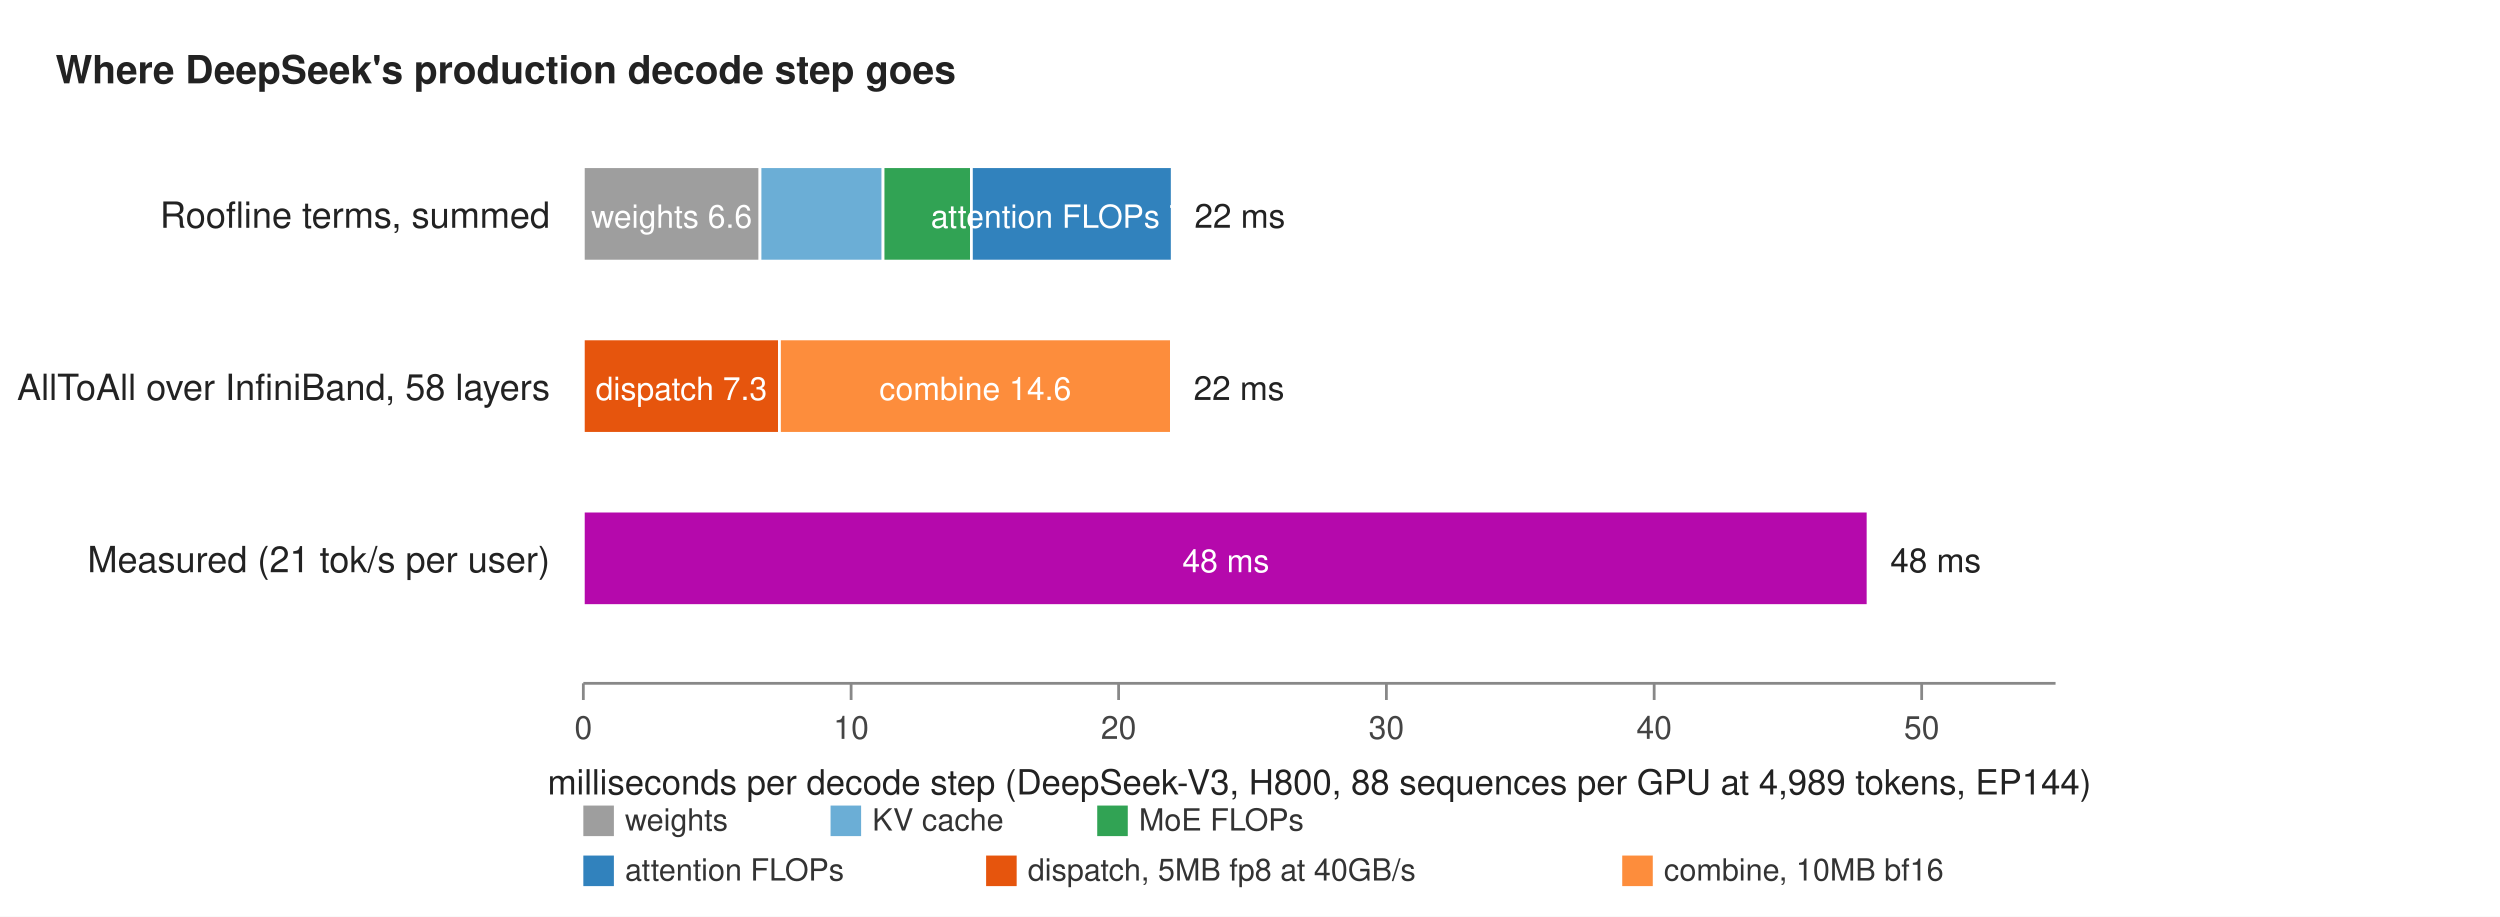
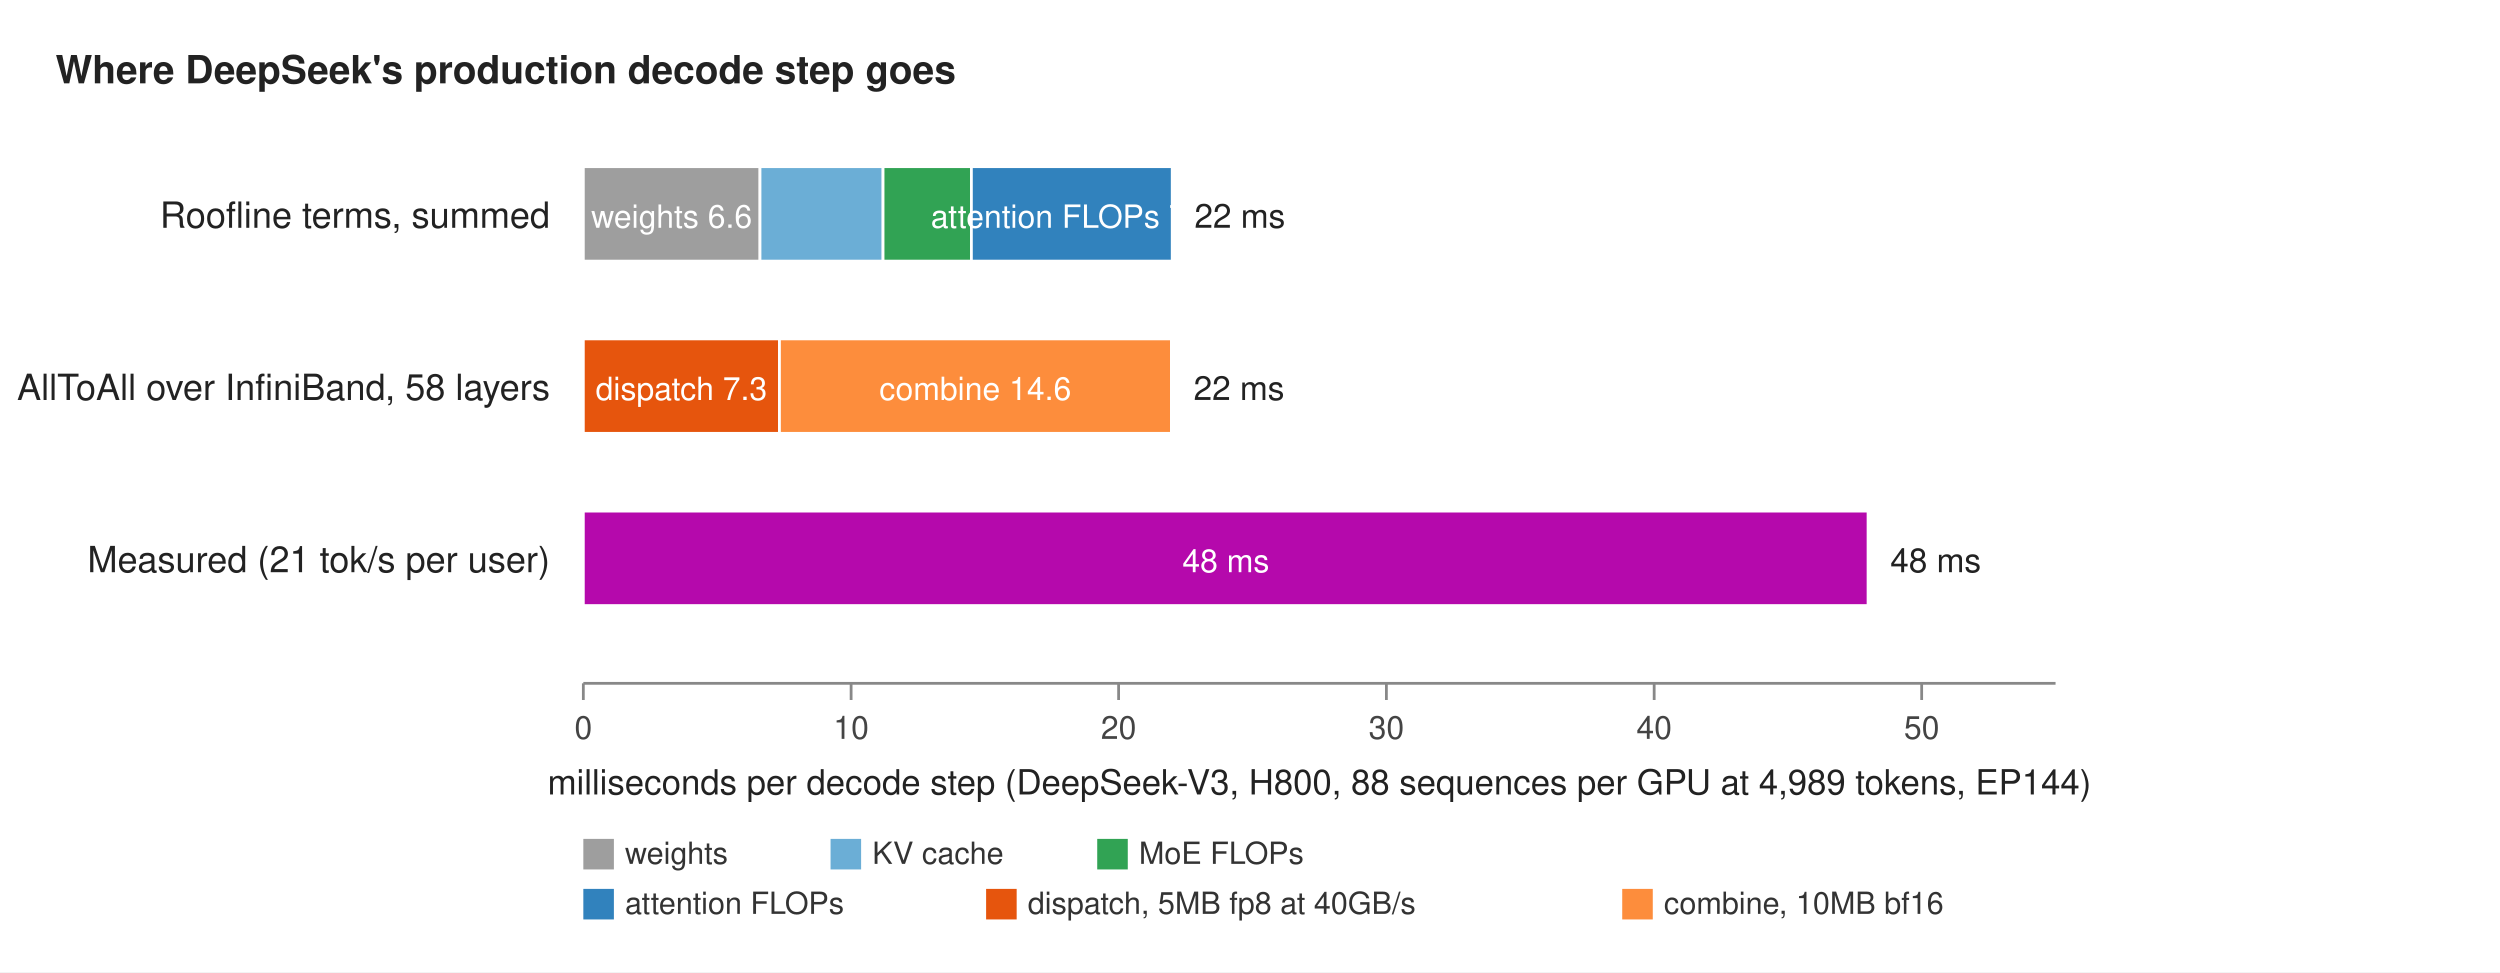
- <svg xmlns="http://www.w3.org/2000/svg" viewBox="0 0 900 330" width="900" height="330">
+ <svg xmlns="http://www.w3.org/2000/svg" viewBox="0 0 900 350" width="900" height="350">
  <rect width="100%" height="100%" fill="white" />
  <text x="198" y="82" text-anchor="end" font-size="13" fill="#222" font-family="Helvetica, Arial, sans-serif">Roofline terms, summed</text>
  <rect x="210.0" y="60" width="63.6" height="34" fill="#9e9e9e" stroke="white" stroke-width="1" />
  <text x="241.8" y="82" text-anchor="middle" font-size="11.5" fill="white" font-family="Helvetica, Arial, sans-serif">weights 6.6</text>
  <rect x="273.6" y="60" width="44.3" height="34" fill="#6baed6" stroke="white" stroke-width="1" />
  <rect x="317.9" y="60" width="31.8" height="34" fill="#31a354" stroke="white" stroke-width="1" />
  <rect x="349.7" y="60" width="72.3" height="34" fill="#3182bd" stroke="white" stroke-width="1" />
  <text x="385.9" y="82" text-anchor="middle" font-size="11.5" fill="white" font-family="Helvetica, Arial, sans-serif">attention FLOPs 7.5</text>
  <text x="430.0" y="82" font-size="12" fill="#222" font-family="Helvetica, Arial, sans-serif">22 ms</text>
  <text x="198" y="144" text-anchor="end" font-size="13" fill="#222" font-family="Helvetica, Arial, sans-serif">AllToAll over InfiniBand, 58 layers</text>
  <rect x="210.0" y="122" width="70.6" height="34" fill="#e6550d" stroke="white" stroke-width="1" />
  <text x="245.3" y="144" text-anchor="middle" font-size="11.5" fill="white" font-family="Helvetica, Arial, sans-serif">dispatch 7.3</text>
  <rect x="280.6" y="122" width="141.1" height="34" fill="#fd8d3c" stroke="white" stroke-width="1" />
  <text x="351.1" y="144" text-anchor="middle" font-size="11.5" fill="white" font-family="Helvetica, Arial, sans-serif">combine 14.6</text>
  <text x="429.7" y="144" font-size="12" fill="#222" font-family="Helvetica, Arial, sans-serif">22 ms</text>
  <text x="198" y="206" text-anchor="end" font-size="13" fill="#222" font-family="Helvetica, Arial, sans-serif">Measured (21 tok/s per user)</text>
  <rect x="210.0" y="184" width="462.5" height="34" fill="#b509ac" stroke="white" stroke-width="1" />
  <text x="441.3" y="206" text-anchor="middle" font-size="11.5" fill="white" font-family="Helvetica, Arial, sans-serif">48 ms</text>
  <text x="680.5" y="206" font-size="12" fill="#222" font-family="Helvetica, Arial, sans-serif">48 ms</text>
  <line x1="210.0" y1="246" x2="210.0" y2="252" stroke="#888" />
  <text x="210.0" y="266" text-anchor="middle" font-size="11.5" fill="#444" font-family="Helvetica, Arial, sans-serif">0</text>
  <line x1="306.4" y1="246" x2="306.4" y2="252" stroke="#888" />
  <text x="306.4" y="266" text-anchor="middle" font-size="11.5" fill="#444" font-family="Helvetica, Arial, sans-serif">10</text>
  <line x1="402.7" y1="246" x2="402.7" y2="252" stroke="#888" />
  <text x="402.7" y="266" text-anchor="middle" font-size="11.5" fill="#444" font-family="Helvetica, Arial, sans-serif">20</text>
  <line x1="499.1" y1="246" x2="499.1" y2="252" stroke="#888" />
  <text x="499.1" y="266" text-anchor="middle" font-size="11.5" fill="#444" font-family="Helvetica, Arial, sans-serif">30</text>
  <line x1="595.5" y1="246" x2="595.5" y2="252" stroke="#888" />
  <text x="595.5" y="266" text-anchor="middle" font-size="11.5" fill="#444" font-family="Helvetica, Arial, sans-serif">40</text>
  <line x1="691.8" y1="246" x2="691.8" y2="252" stroke="#888" />
  <text x="691.8" y="266" text-anchor="middle" font-size="11.5" fill="#444" font-family="Helvetica, Arial, sans-serif">50</text>
  <line x1="210" y1="246" x2="740" y2="246" stroke="#888" />
  <text x="475.0" y="286" text-anchor="middle" font-size="12.5" fill="#222" font-family="Helvetica, Arial, sans-serif">milliseconds per decode step (DeepSeek-V3, H800, 88 sequences per GPU at 4,989 tokens, EP144)</text>
  <text x="20" y="30" font-size="14" font-weight="bold" fill="#222" font-family="Helvetica, Arial, sans-serif">Where DeepSeek's production decode step goes</text>
-   <rect x="210" y="290" width="11" height="11" fill="#9e9e9e" />
-   <text x="225" y="299" font-size="11" fill="#333" font-family="Helvetica, Arial, sans-serif">weights</text>
-   <rect x="299" y="290" width="11" height="11" fill="#6baed6" />
-   <text x="314" y="299" font-size="11" fill="#333" font-family="Helvetica, Arial, sans-serif">KV cache</text>
-   <rect x="395" y="290" width="11" height="11" fill="#31a354" />
-   <text x="410" y="299" font-size="11" fill="#333" font-family="Helvetica, Arial, sans-serif">MoE FLOPs</text>
-   <rect x="210" y="308" width="11" height="11" fill="#3182bd" />
-   <text x="225" y="317" font-size="11" fill="#333" font-family="Helvetica, Arial, sans-serif">attention FLOPs</text>
-   <rect x="355" y="308" width="11" height="11" fill="#e6550d" />
-   <text x="370" y="317" font-size="11" fill="#333" font-family="Helvetica, Arial, sans-serif">dispatch, 5MB fp8 at 40GB/s</text>
-   <rect x="584" y="308" width="11" height="11" fill="#fd8d3c" />
-   <text x="599" y="317" font-size="11" fill="#333" font-family="Helvetica, Arial, sans-serif">combine, 10MB bf16</text>
+   <rect x="210" y="302" width="11" height="11" fill="#9e9e9e" />
+   <text x="225" y="311" font-size="11" fill="#333" font-family="Helvetica, Arial, sans-serif">weights</text>
+   <rect x="299" y="302" width="11" height="11" fill="#6baed6" />
+   <text x="314" y="311" font-size="11" fill="#333" font-family="Helvetica, Arial, sans-serif">KV cache</text>
+   <rect x="395" y="302" width="11" height="11" fill="#31a354" />
+   <text x="410" y="311" font-size="11" fill="#333" font-family="Helvetica, Arial, sans-serif">MoE FLOPs</text>
+   <rect x="210" y="320" width="11" height="11" fill="#3182bd" />
+   <text x="225" y="329" font-size="11" fill="#333" font-family="Helvetica, Arial, sans-serif">attention FLOPs</text>
+   <rect x="355" y="320" width="11" height="11" fill="#e6550d" />
+   <text x="370" y="329" font-size="11" fill="#333" font-family="Helvetica, Arial, sans-serif">dispatch, 5MB fp8 at 40GB/s</text>
+   <rect x="584" y="320" width="11" height="11" fill="#fd8d3c" />
+   <text x="599" y="329" font-size="11" fill="#333" font-family="Helvetica, Arial, sans-serif">combine, 10MB bf16</text>
</svg>
